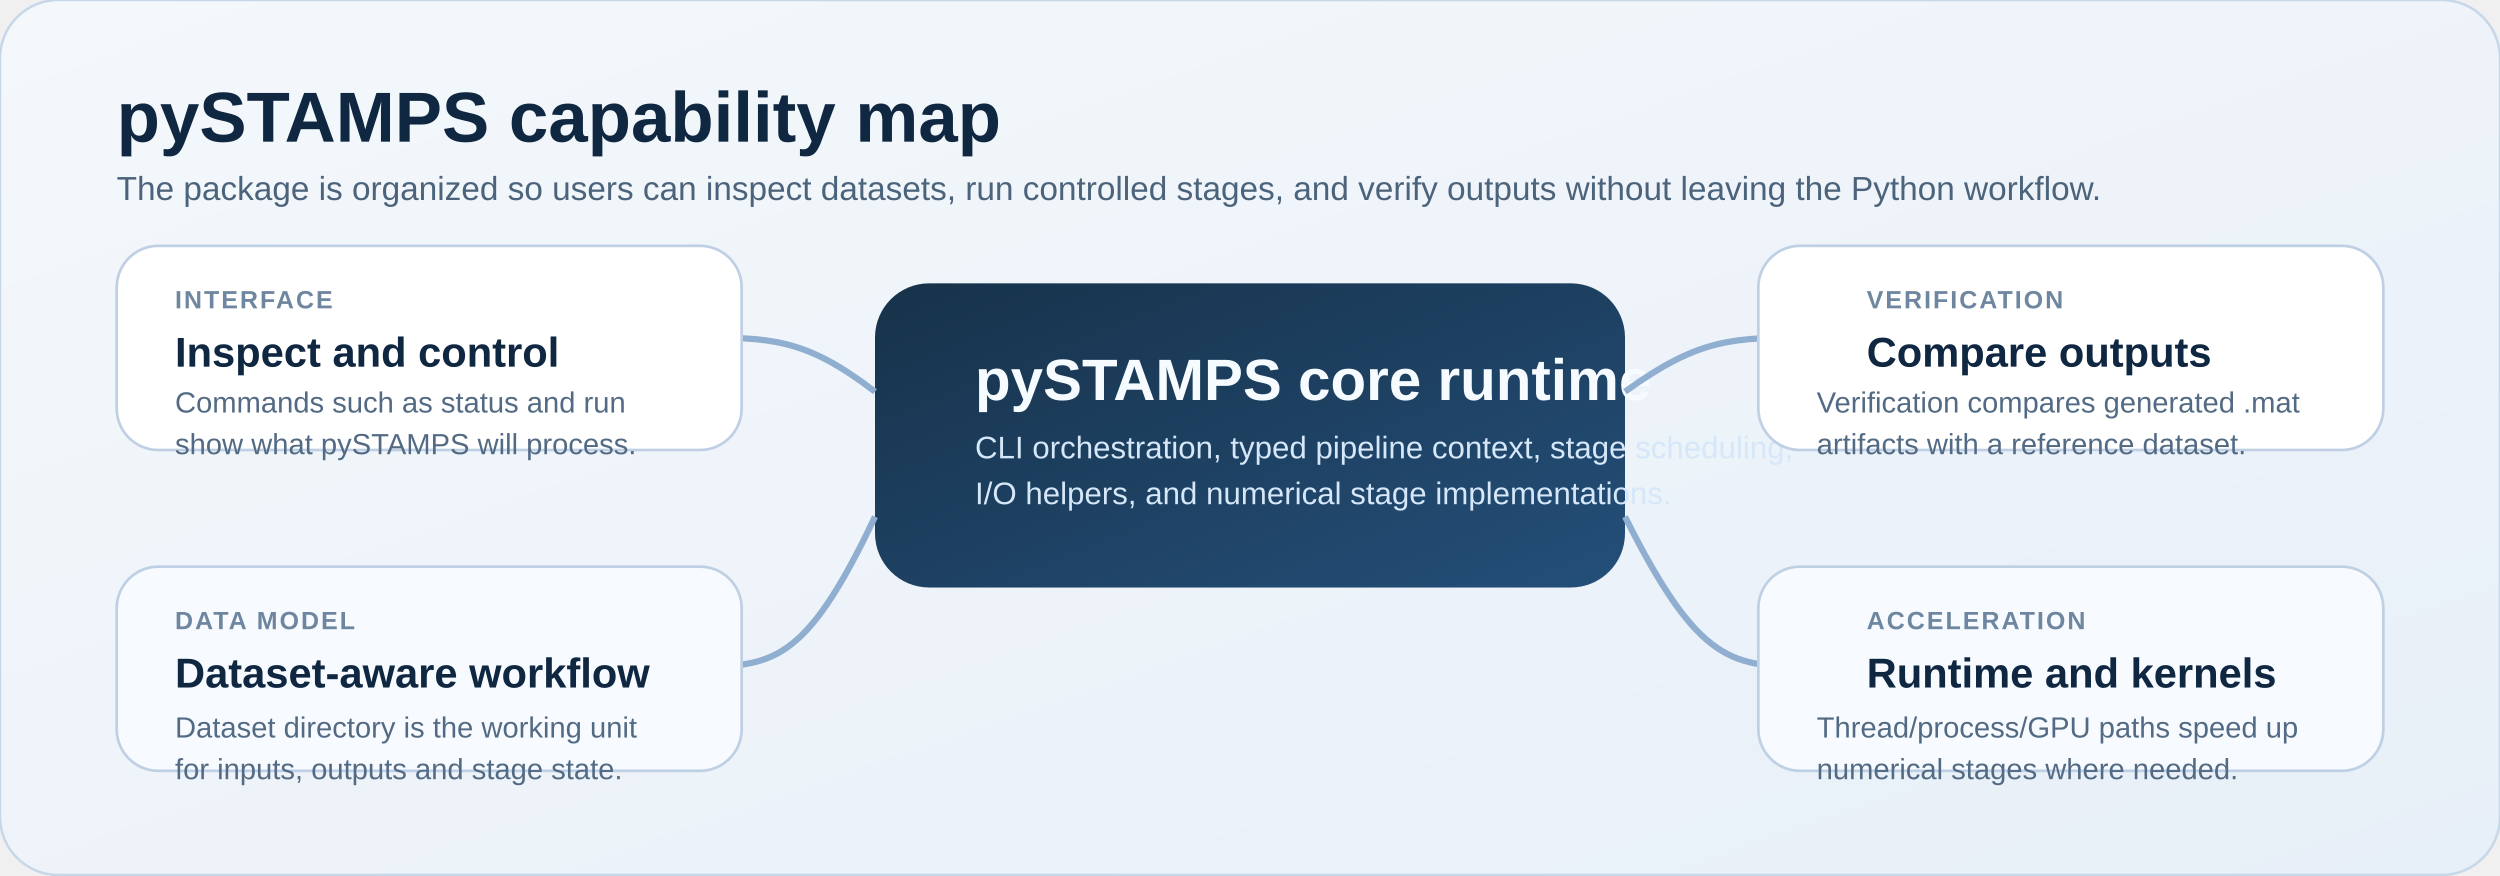
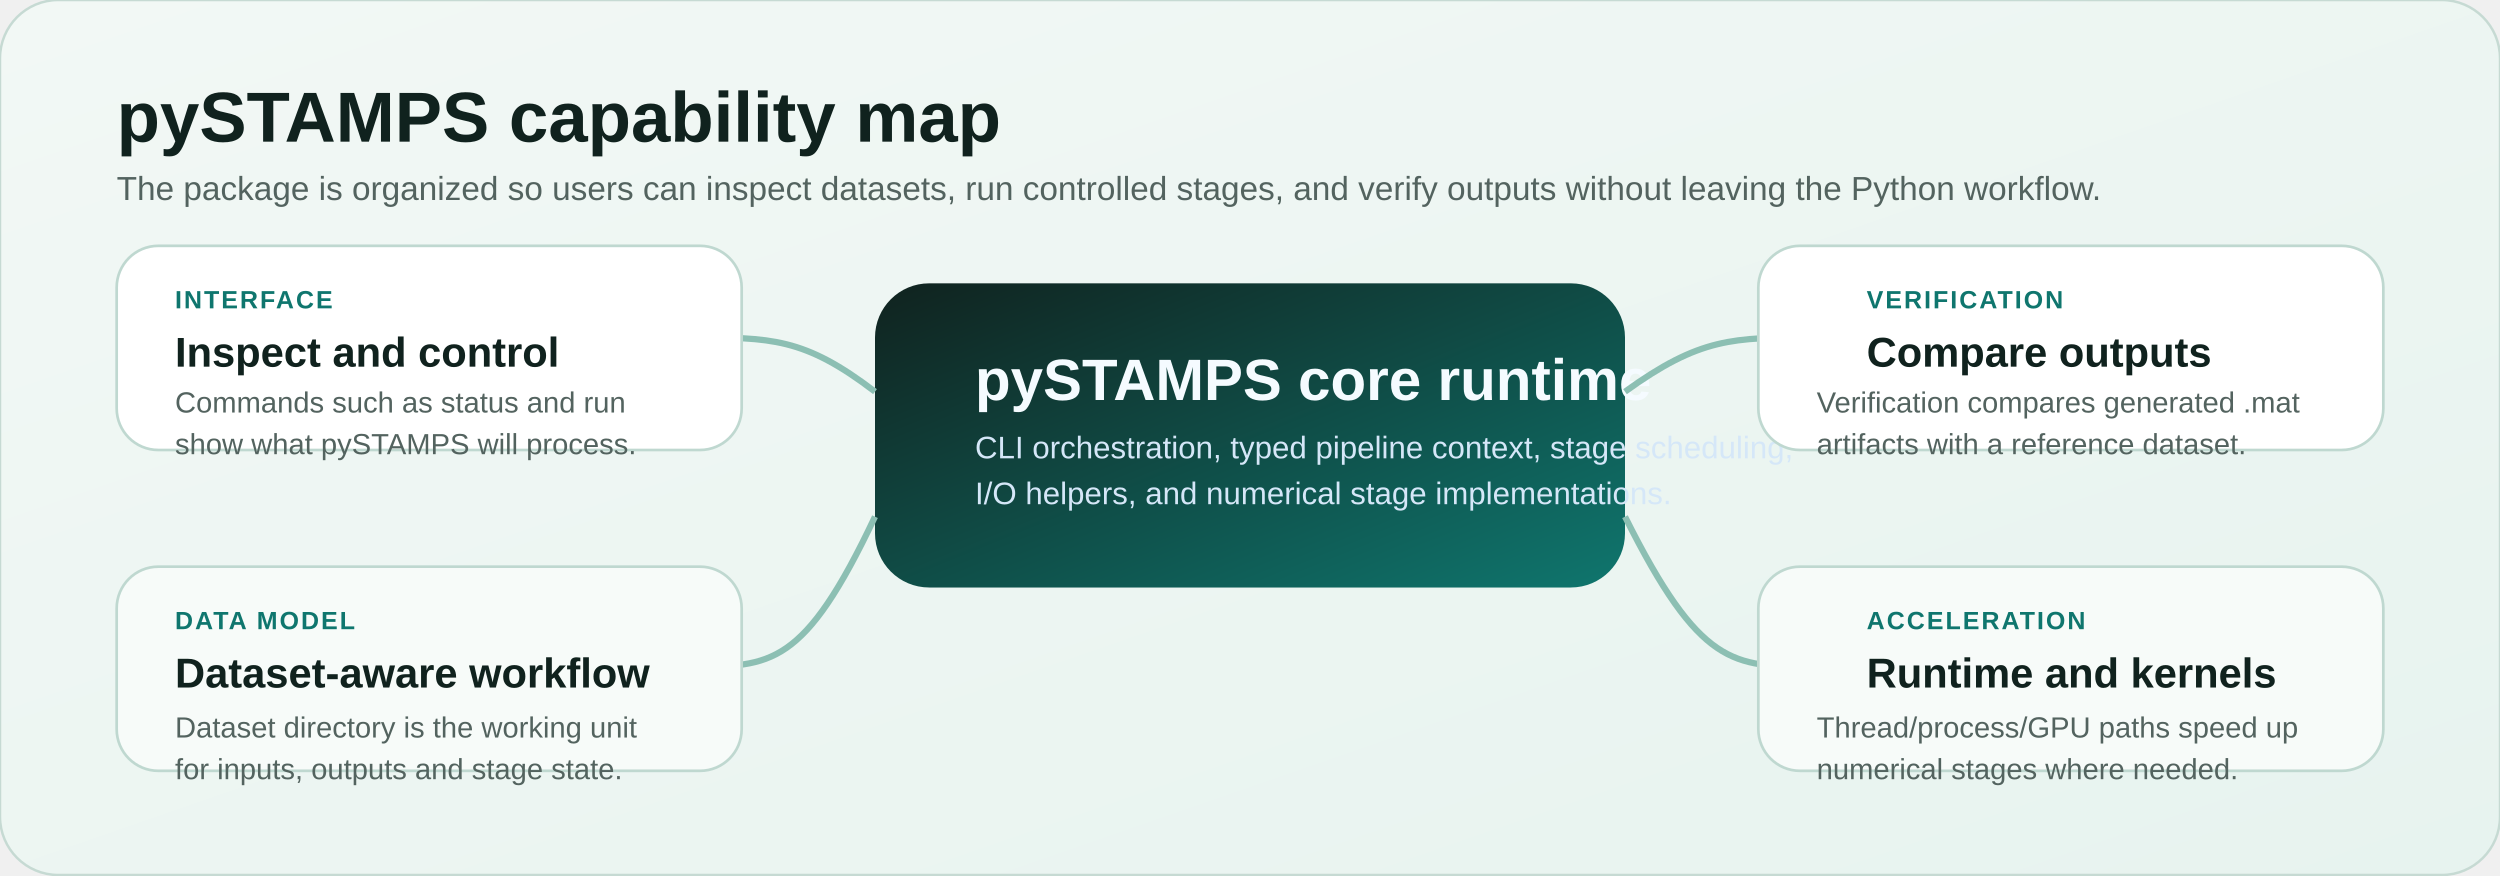
<svg xmlns="http://www.w3.org/2000/svg" width="1200" height="420" viewBox="0 0 1200 420" role="img" aria-labelledby="title desc">
  <defs>
    <linearGradient id="bg" x1="0%" y1="0%" x2="100%" y2="100%">
-       <stop offset="0%" stop-color="#f4f8fb" />
-       <stop offset="100%" stop-color="#e7eff8" />
+       <stop offset="0%" stop-color="#f2f8f5" />
+       <stop offset="100%" stop-color="#e7f3ef" />
    </linearGradient>
    <linearGradient id="hero" x1="0%" y1="0%" x2="100%" y2="100%">
-       <stop offset="0%" stop-color="#17324a" />
-       <stop offset="100%" stop-color="#244f79" />
+       <stop offset="0%" stop-color="#10221e" />
+       <stop offset="100%" stop-color="#0f766e" />
    </linearGradient>
    <style>
-       .frame { fill: url(#bg); stroke: #c6d7e8; stroke-width: 1.2; rx: 28; }
+       .frame { fill: url(#bg); stroke: #c6dad3; stroke-width: 1.2; rx: 28; }
      .core { fill: url(#hero); rx: 26; }
-       .cardA { fill: #ffffff; stroke: #bfd0e4; stroke-width: 1.3; rx: 20; }
-       .cardB { fill: #f7fbff; stroke: #bfd0e4; stroke-width: 1.3; rx: 20; }
-       .title { fill: #0f2740; font: 700 34px Arial, Helvetica, sans-serif; }
-       .sub { fill: #4b637b; font: 500 16px Arial, Helvetica, sans-serif; }
+       .cardA { fill: #ffffff; stroke: #bfd8d0; stroke-width: 1.3; rx: 20; }
+       .cardB { fill: #f7fbf9; stroke: #bfd8d0; stroke-width: 1.3; rx: 20; }
+       .title { fill: #10221e; font: 700 34px Arial, Helvetica, sans-serif; }
+       .sub { fill: #53635f; font: 500 16px Arial, Helvetica, sans-serif; }
      .core-title { fill: #f5fbff; font: 700 28px Arial, Helvetica, sans-serif; }
      .core-copy { fill: #d5e7f8; font: 500 15px Arial, Helvetica, sans-serif; }
-       .label { fill: #102742; font: 700 20px Arial, Helvetica, sans-serif; }
-       .copy { fill: #526a83; font: 500 14px Arial, Helvetica, sans-serif; }
-       .mini { fill: #6e869f; font: 600 12px Arial, Helvetica, sans-serif; letter-spacing: 0.08em; }
-       .line { stroke: #8faed0; stroke-width: 3; fill: none; }
+       .label { fill: #10221e; font: 700 20px Arial, Helvetica, sans-serif; }
+       .copy { fill: #53635f; font: 500 14px Arial, Helvetica, sans-serif; }
+       .mini { fill: #0f766e; font: 600 12px Arial, Helvetica, sans-serif; letter-spacing: 0.08em; }
+       .line { stroke: #8cbfb3; stroke-width: 3; fill: none; }
    </style>
  </defs>
  <rect width="1200" height="420" class="frame" />
  <text x="56" y="68" class="title">pySTAMPS capability map</text>
  <text x="56" y="96" class="sub">The package is organized so users can inspect datasets, run controlled stages, and verify outputs without leaving the Python workflow.</text>
  <rect x="420" y="136" width="360" height="146" class="core" />
  <text x="468" y="192" class="core-title">pySTAMPS core runtime</text>
  <text x="468" y="220" class="core-copy">CLI orchestration, typed pipeline context, stage scheduling,</text>
  <text x="468" y="242" class="core-copy">I/O helpers, and numerical stage implementations.</text>
  <path d="M 332 162 C 370 162, 386 162, 420 188" class="line" />
  <path d="M 870 162 C 832 162, 816 162, 780 188" class="line" />
  <path d="M 332 320 C 370 320, 386 320, 420 248" class="line" />
  <path d="M 870 320 C 832 320, 816 320, 780 248" class="line" />
  <rect x="56" y="118" width="300" height="98" class="cardA" />
  <text x="84" y="148" class="mini">INTERFACE</text>
  <text x="84" y="176" class="label">Inspect and control</text>
  <text x="84" y="198" class="copy">Commands such as status and run</text>
  <text x="84" y="218" class="copy">show what pySTAMPS will process.</text>
  <rect x="844" y="118" width="300" height="98" class="cardA" />
  <text x="896" y="148" class="mini">VERIFICATION</text>
  <text x="896" y="176" class="label">Compare outputs</text>
  <text x="872" y="198" class="copy">Verification compares generated .mat</text>
  <text x="872" y="218" class="copy">artifacts with a reference dataset.</text>
  <rect x="56" y="272" width="300" height="98" class="cardB" />
  <text x="84" y="302" class="mini">DATA MODEL</text>
  <text x="84" y="330" class="label">Dataset-aware workflow</text>
  <text x="84" y="354" class="copy">Dataset directory is the working unit</text>
  <text x="84" y="374" class="copy">for inputs, outputs and stage state.</text>
  <rect x="844" y="272" width="300" height="98" class="cardB" />
  <text x="896" y="302" class="mini">ACCELERATION</text>
  <text x="896" y="330" class="label">Runtime and kernels</text>
  <text x="872" y="354" class="copy">Thread/process/GPU paths speed up</text>
  <text x="872" y="374" class="copy">numerical stages where needed.</text>
</svg>
